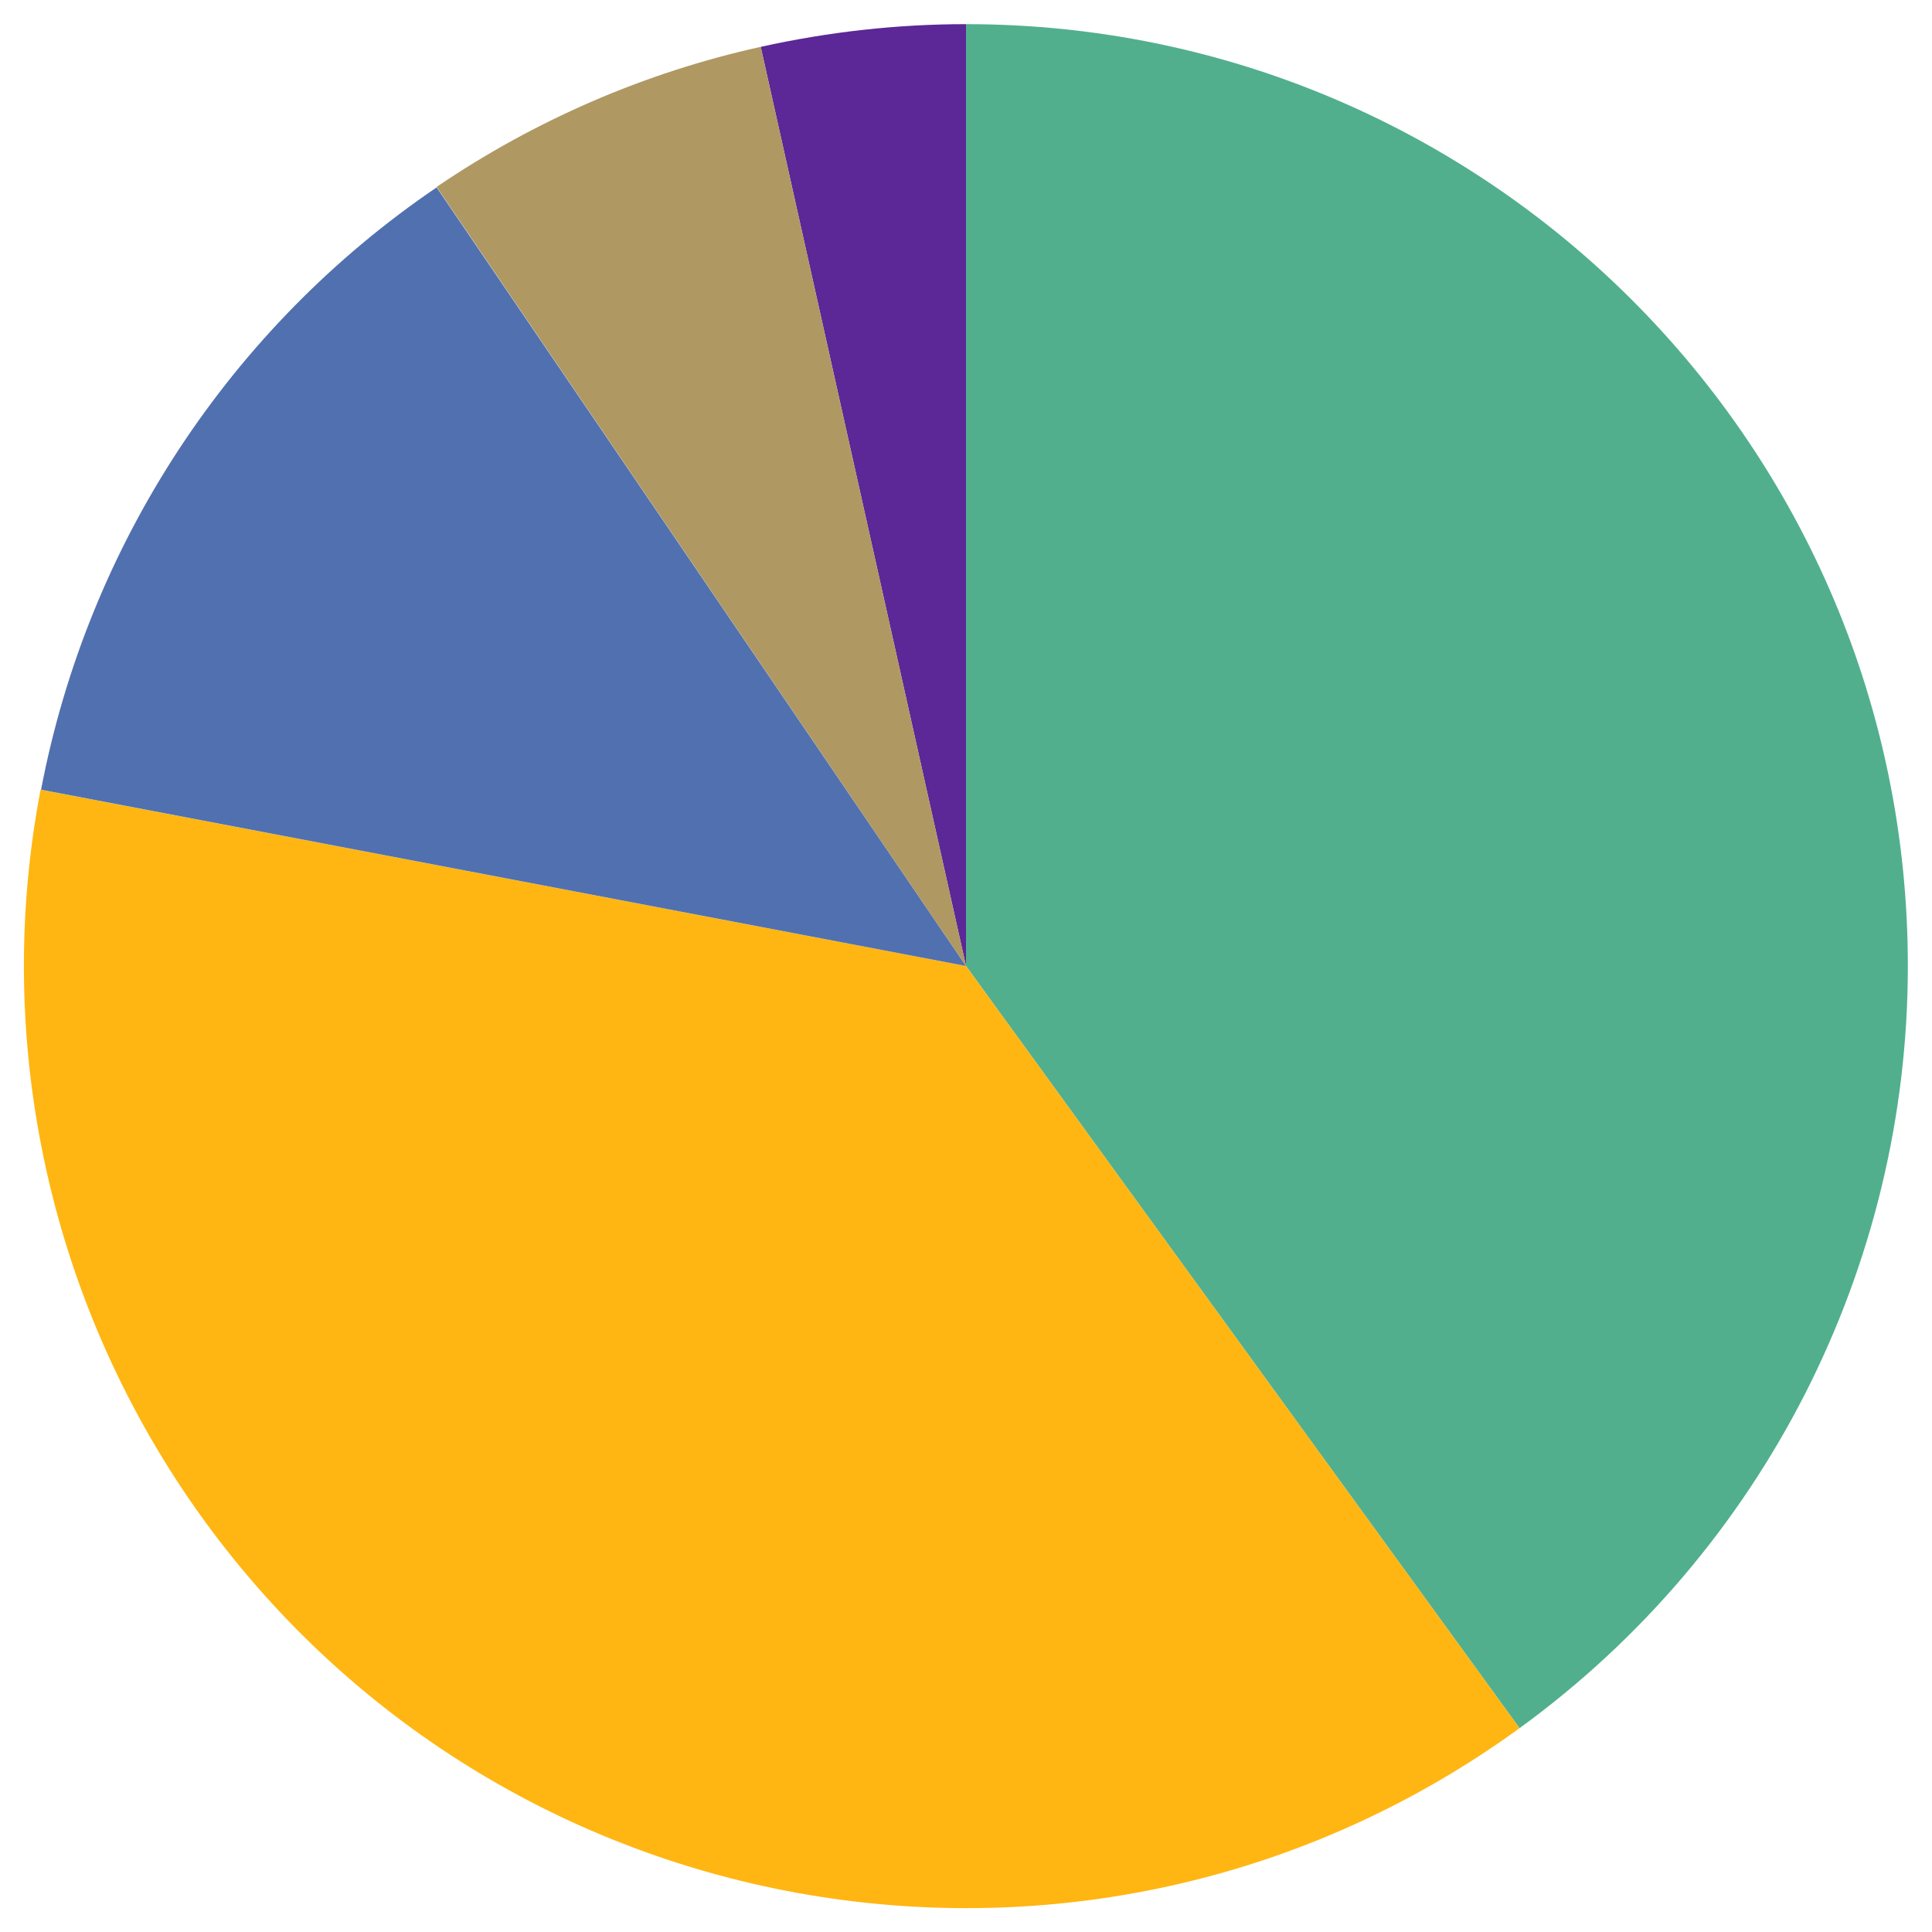
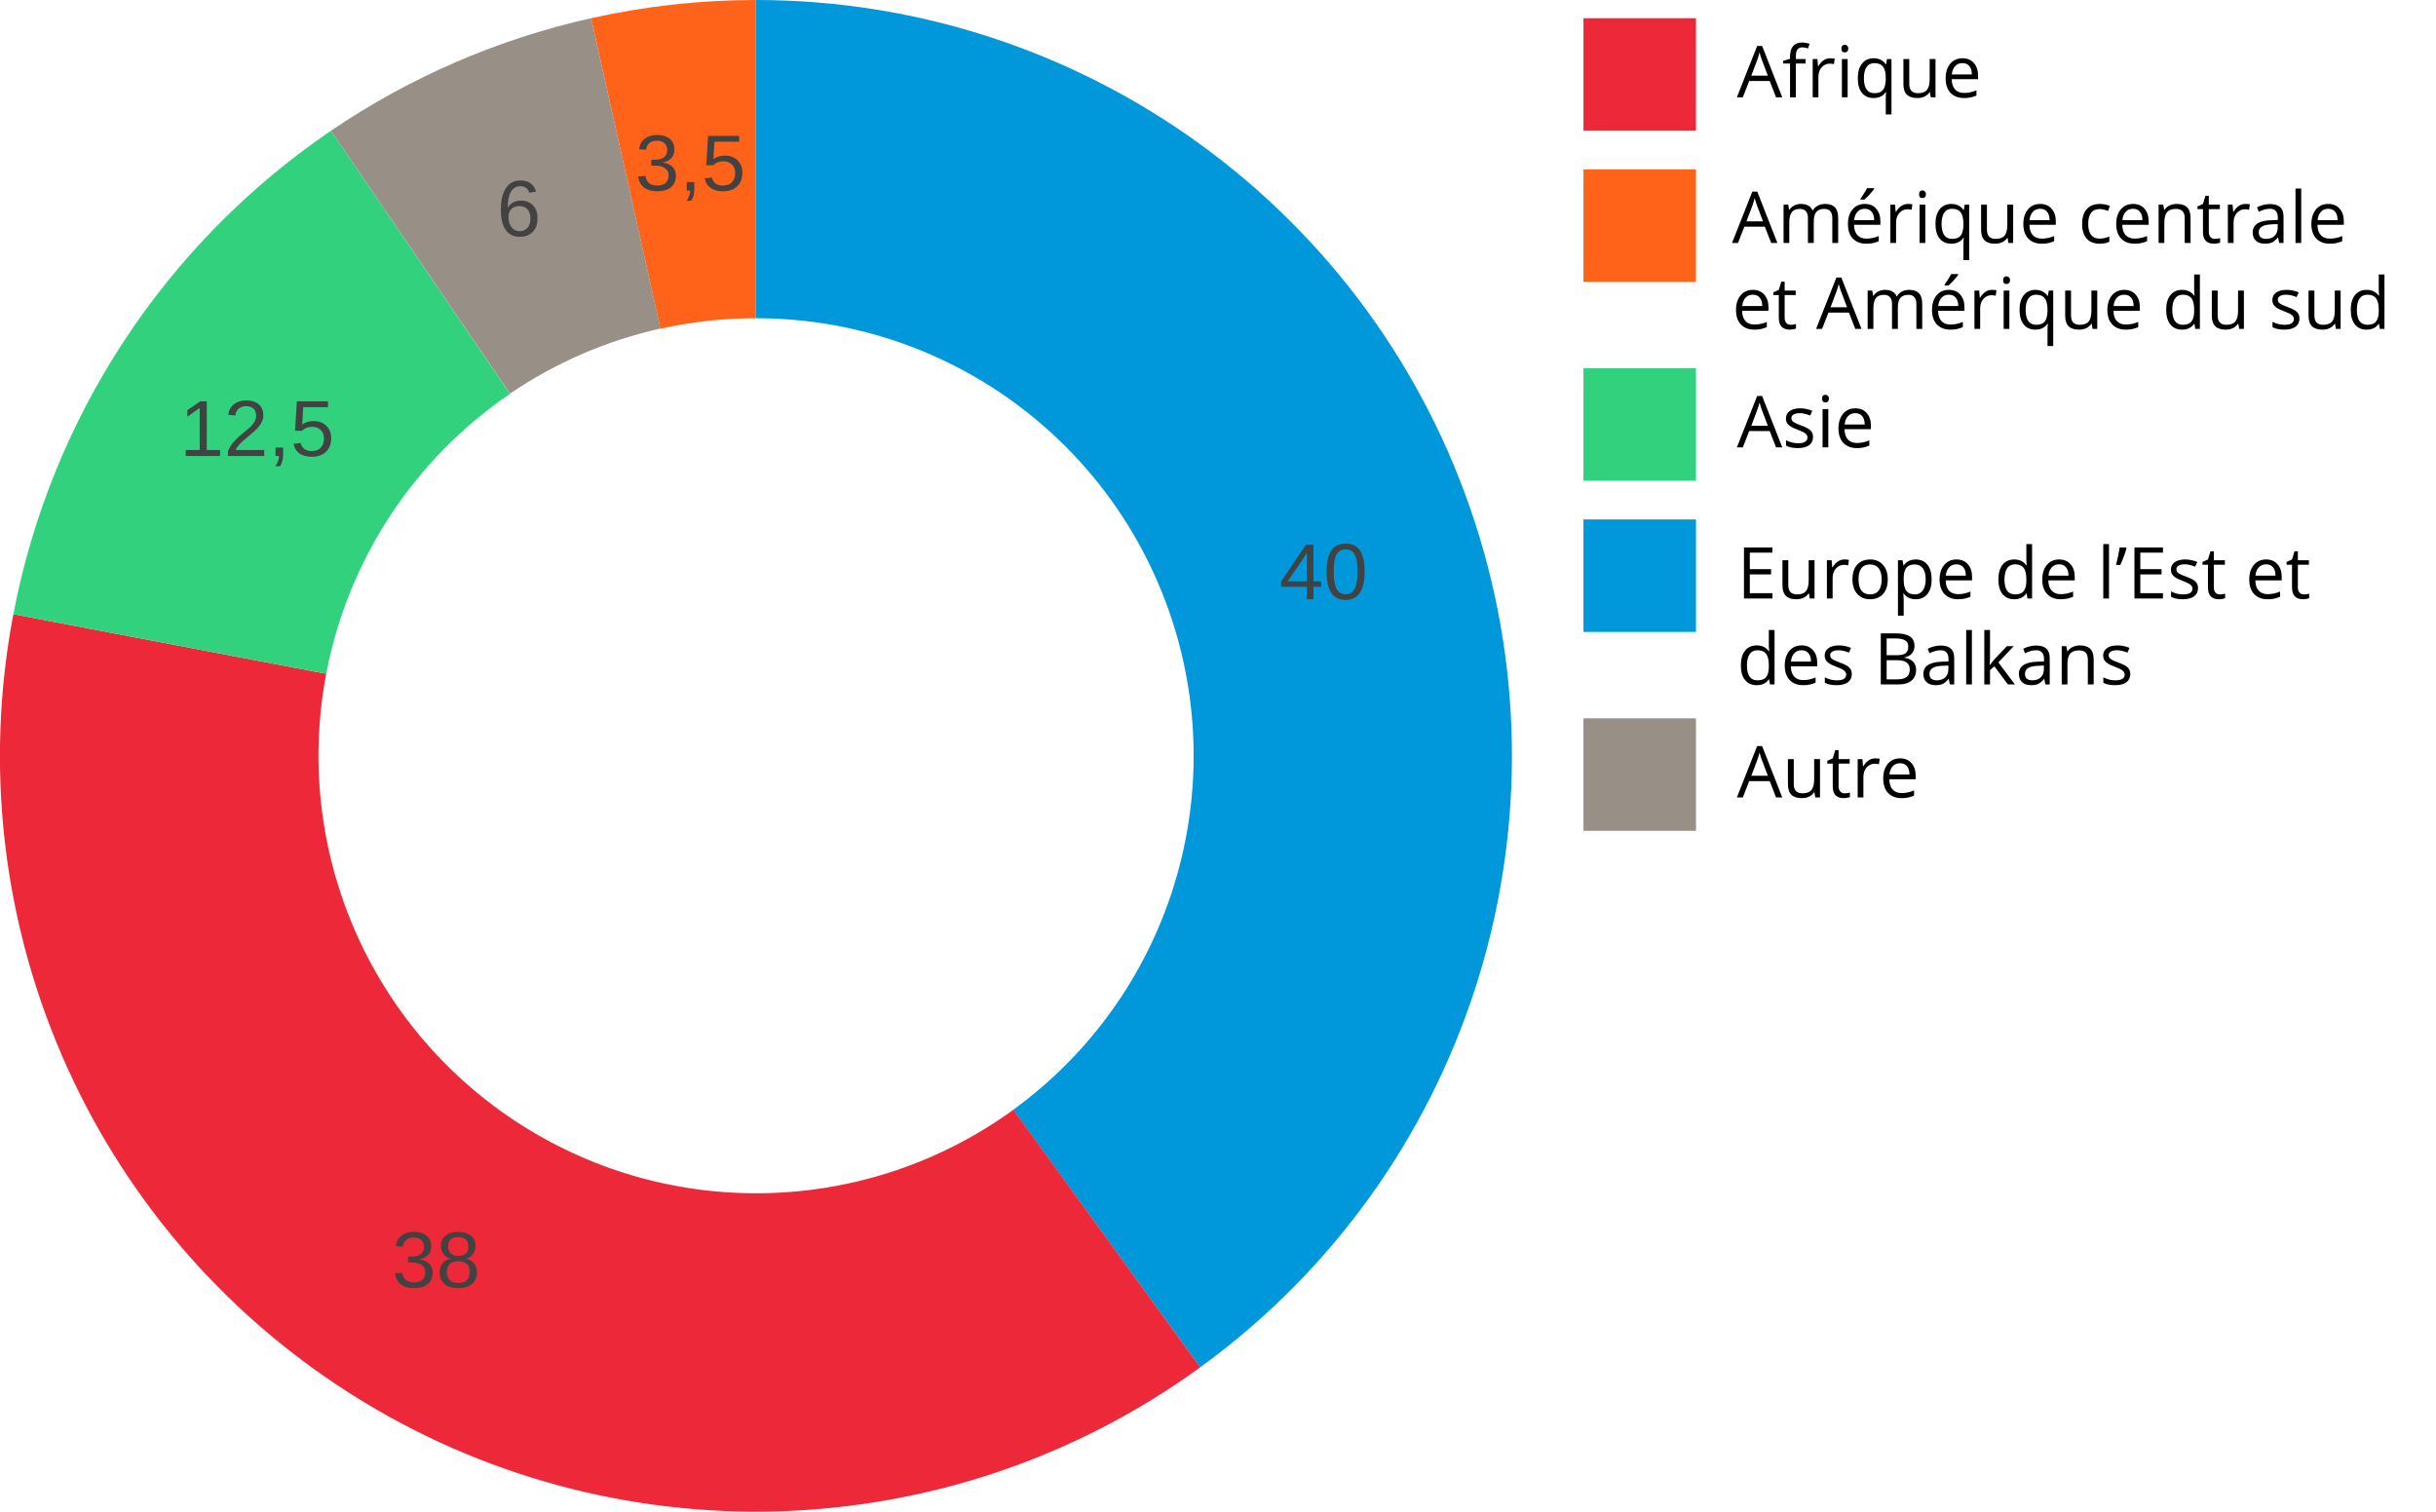
- <svg xmlns="http://www.w3.org/2000/svg" version="1.1" id="Calque_1" x="0px" y="0px" viewBox="0 0 400 400" style="enable-background:new 0 0 400 400;" xml:space="preserve">
-   <style type="text/css">
- 	.st0{fill:#51AF8E;}
- 	.st1{fill:#FFB612;}
- 	.st2{fill:#5170AF;}
- 	.st3{fill:#5C2796;}
- 	.st4{fill:#AF9862;}
- </style>
-   <g transform="translate(200,200)">
-     <g>
-       <path class="st0" d="M0-195c107.7,0,195,87.3,195,195c0,62.4-29.9,121.1-80.4,157.8L0,0V-195z" />
-     </g>
-     <g>
-       <path class="st1" d="M114.6,157.8c-87.1,63.3-209.1,44-272.4-43.1c-31.6-43.6-43.9-98.3-33.8-151.2L0,0L114.6,157.8z" />
-     </g>
-     <g>
-       <path class="st2" d="M-191.5-36.5c9.7-50.8,39.2-95.7,81.9-124.7L0,0L-191.5-36.5z" />
-     </g>
-     <g>
-       <path class="st3" d="M-42.5-190.3c14-3.1,28.2-4.7,42.5-4.7V0L-42.5-190.3z" />
-     </g>
-     <g>
-       <path class="st4" d="M-109.6-161.3c20.3-13.8,43.1-23.7,67.1-29L0,0L-109.6-161.3z" />
-     </g>
-   </g>
+ <svg xmlns="http://www.w3.org/2000/svg" id="Calque_1" data-name="Calque 1" viewBox="0 0 306.14 190.01">
+   <defs>
+     <style>.cls-1{fill:#0098db;}.cls-2{fill:#ed2939;}.cls-3{fill:#32d17e;}.cls-4{fill:#ff6319;}.cls-5{fill:#988f86;}.cls-6{isolation:isolate;font-size:10px;fill:#424242;font-family:ArialMT, Arial;}.cls-7{font-size:9px;font-family:OpenSans, Open Sans;}.cls-8{fill:none;}</style>
+   </defs>
+   <path class="cls-1" d="M100,5a95,95,0,0,1,55.84,171.86L132.33,144.5A55,55,0,0,0,100,45Z" transform="translate(-5 -5)" />
+   <path class="cls-2" d="M155.84,176.86A95,95,0,0,1,6.68,82.2L46,89.69a55,55,0,0,0,86.35,54.8Z" transform="translate(-5 -5)" />
+   <path class="cls-3" d="M6.68,82.2A95,95,0,0,1,46.6,21.43L69.09,54.51A55,55,0,0,0,46,89.69Z" transform="translate(-5 -5)" />
+   <path class="cls-4" d="M79.28,7.29A95,95,0,0,1,100,5V45a55,55,0,0,0-12,1.32Z" transform="translate(-5 -5)" />
+   <path class="cls-5" d="M46.6,21.43A95,95,0,0,1,79.28,7.29l8.73,39a55,55,0,0,0-18.92,8.19Z" transform="translate(-5 -5)" />
+   <text class="cls-6" transform="translate(160.77 75.32)">40</text>
+   <text class="cls-6" transform="translate(49.25 161.82)">38</text>
+   <text class="cls-6" transform="translate(22.58 57.32)">12,5</text>
+   <text class="cls-6" transform="translate(79.82 23.95)">3,5</text>
+   <text class="cls-6" transform="translate(62.43 29.67)">6</text>
+   <rect class="cls-2" x="199" y="2.29" width="14.14" height="14.14" />
+   <text class="cls-7" transform="translate(218.28 12.23)">Afrique</text>
+   <rect class="cls-4" x="199" y="21.29" width="14.14" height="14.14" />
+   <rect class="cls-8" x="216.28" y="22.39" width="87.86" height="12.45" />
+   <text class="cls-7" transform="translate(217.67 30.54)">Amérique centrale <tspan x="0" y="10.8">et Amérique du sud</tspan>
+   </text>
+   <rect class="cls-3" x="199" y="46.29" width="14.14" height="14.14" />
+   <text class="cls-7" transform="translate(218.28 56.23)">Asie</text>
+   <rect class="cls-1" x="199" y="65.29" width="14.14" height="14.14" />
+   <text class="cls-7" transform="translate(218.28 75.23)">Europe de l’Est et <tspan x="0" y="10.8">des Balkans</tspan>
+   </text>
+   <rect class="cls-5" x="199" y="90.29" width="14.14" height="14.14" />
+   <text class="cls-7" transform="translate(218.28 100.23)">Autre</text>
</svg>
